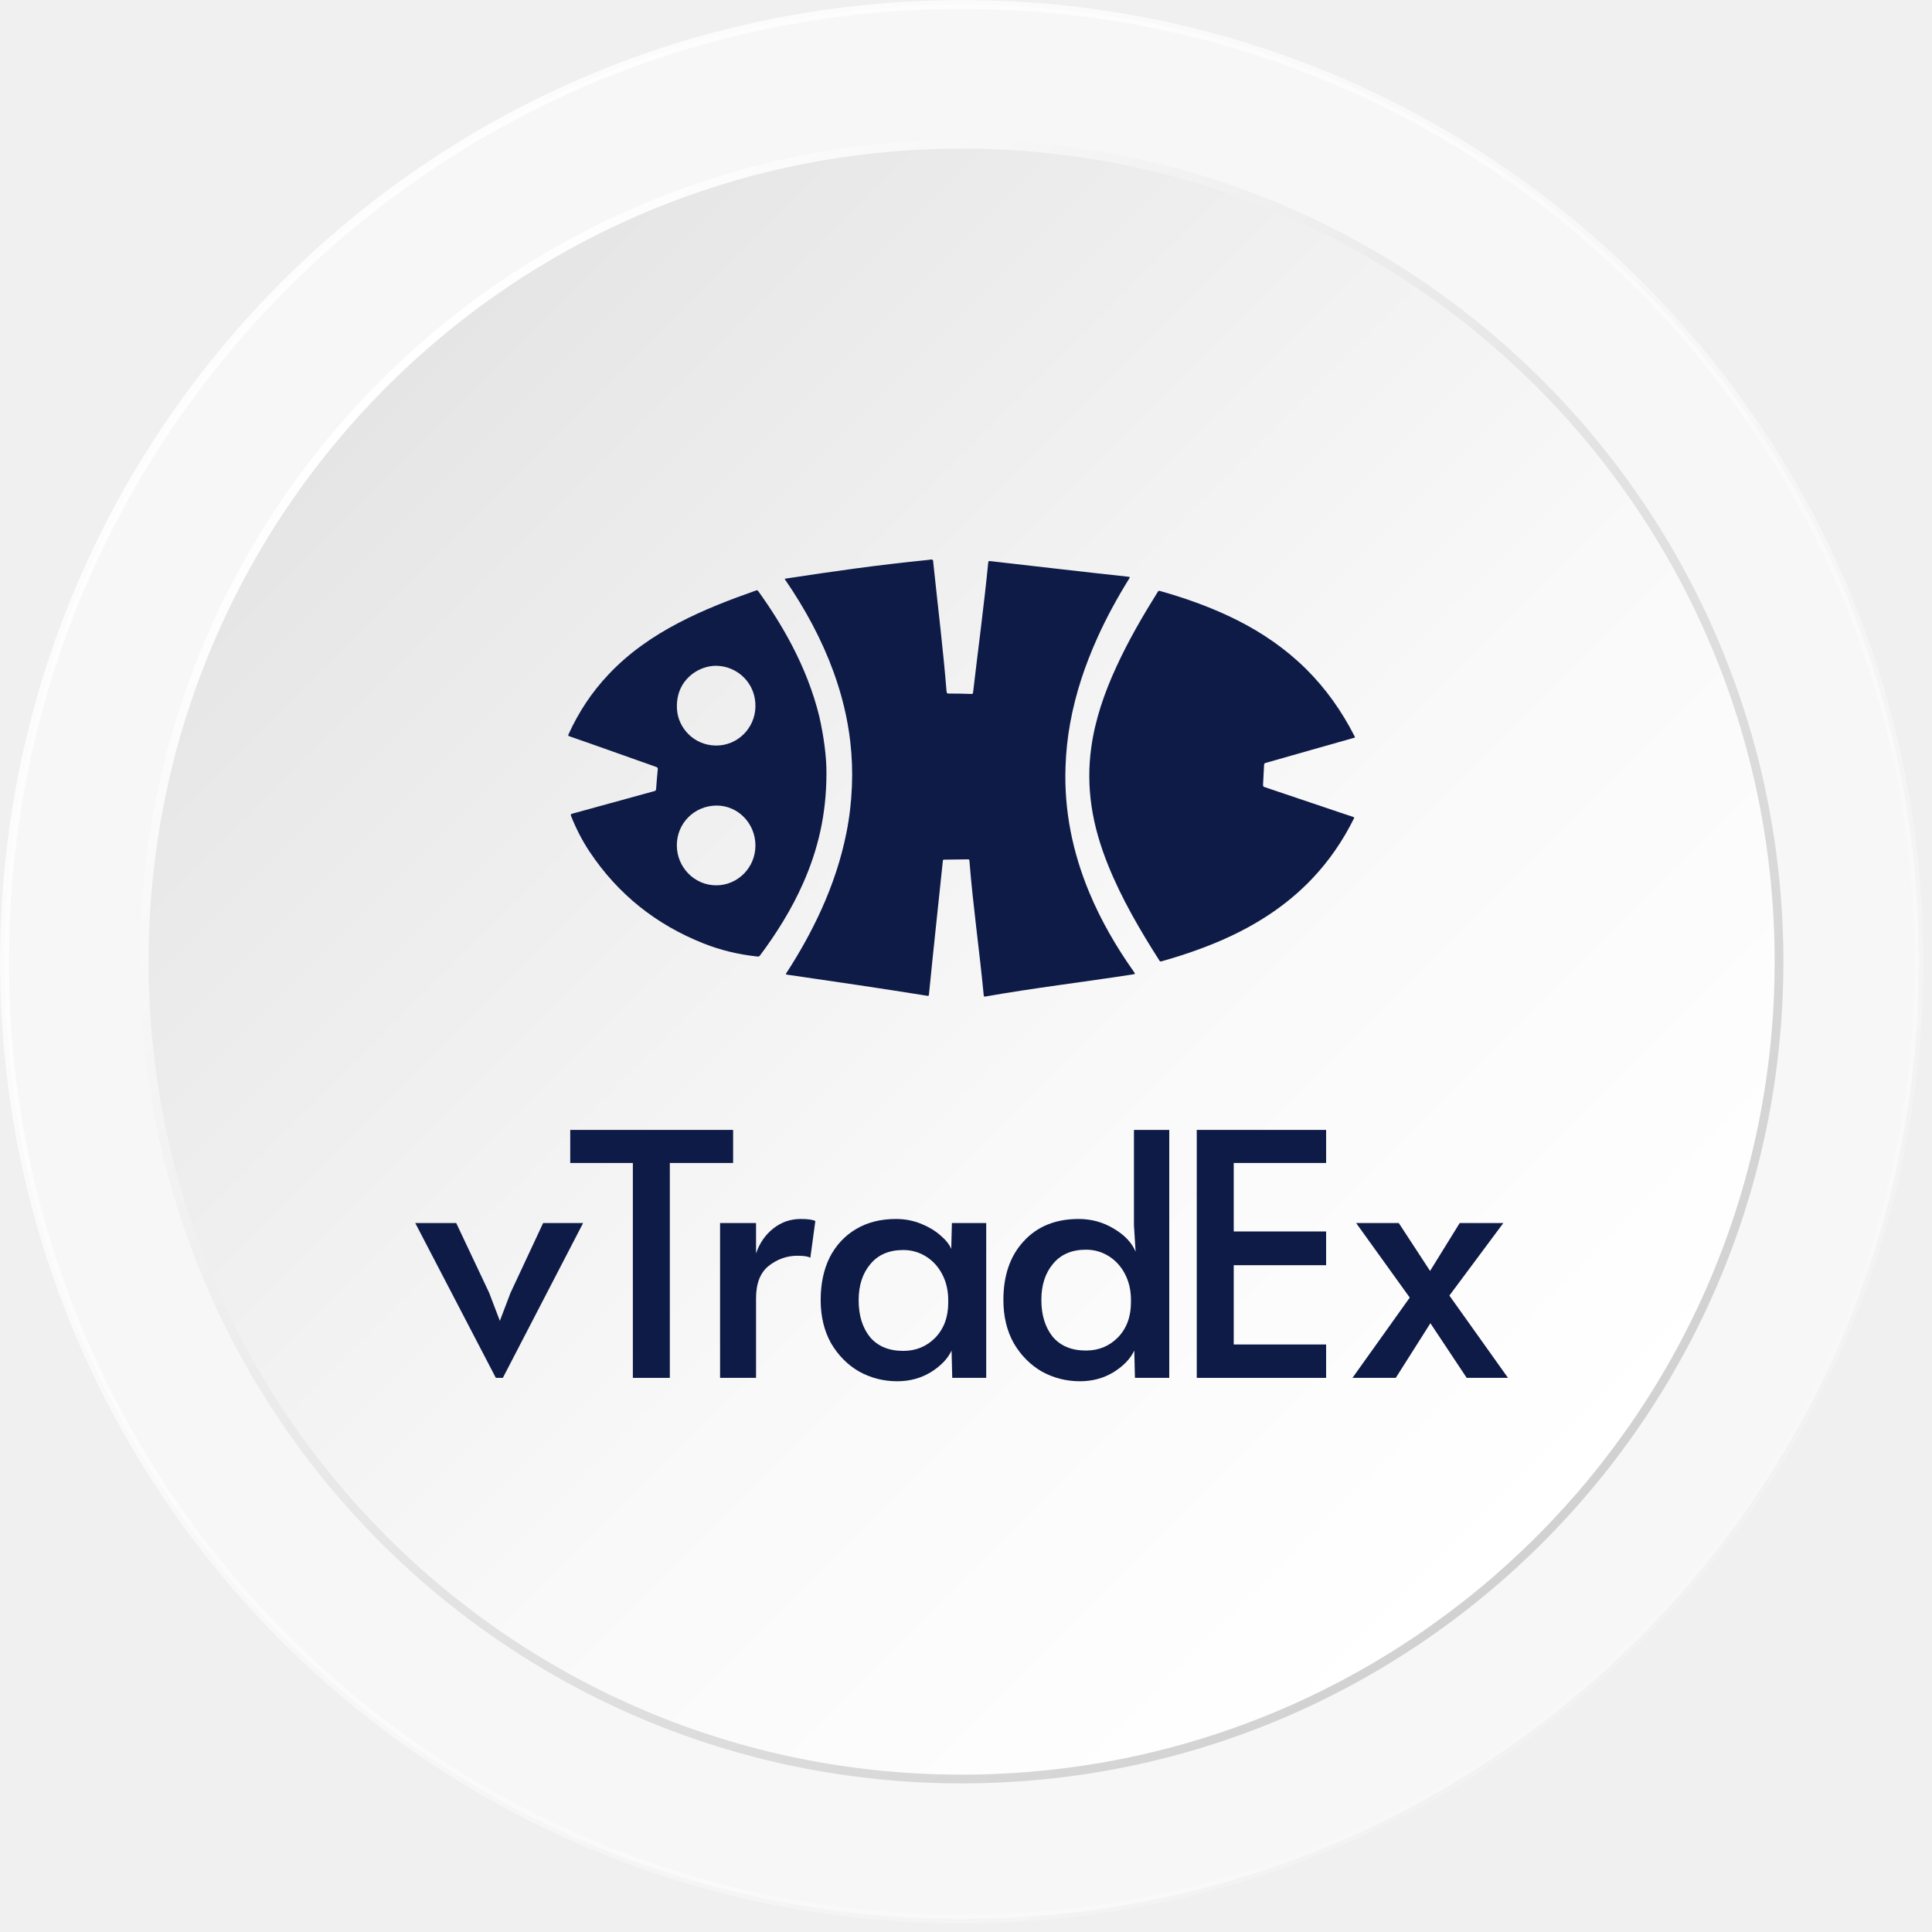
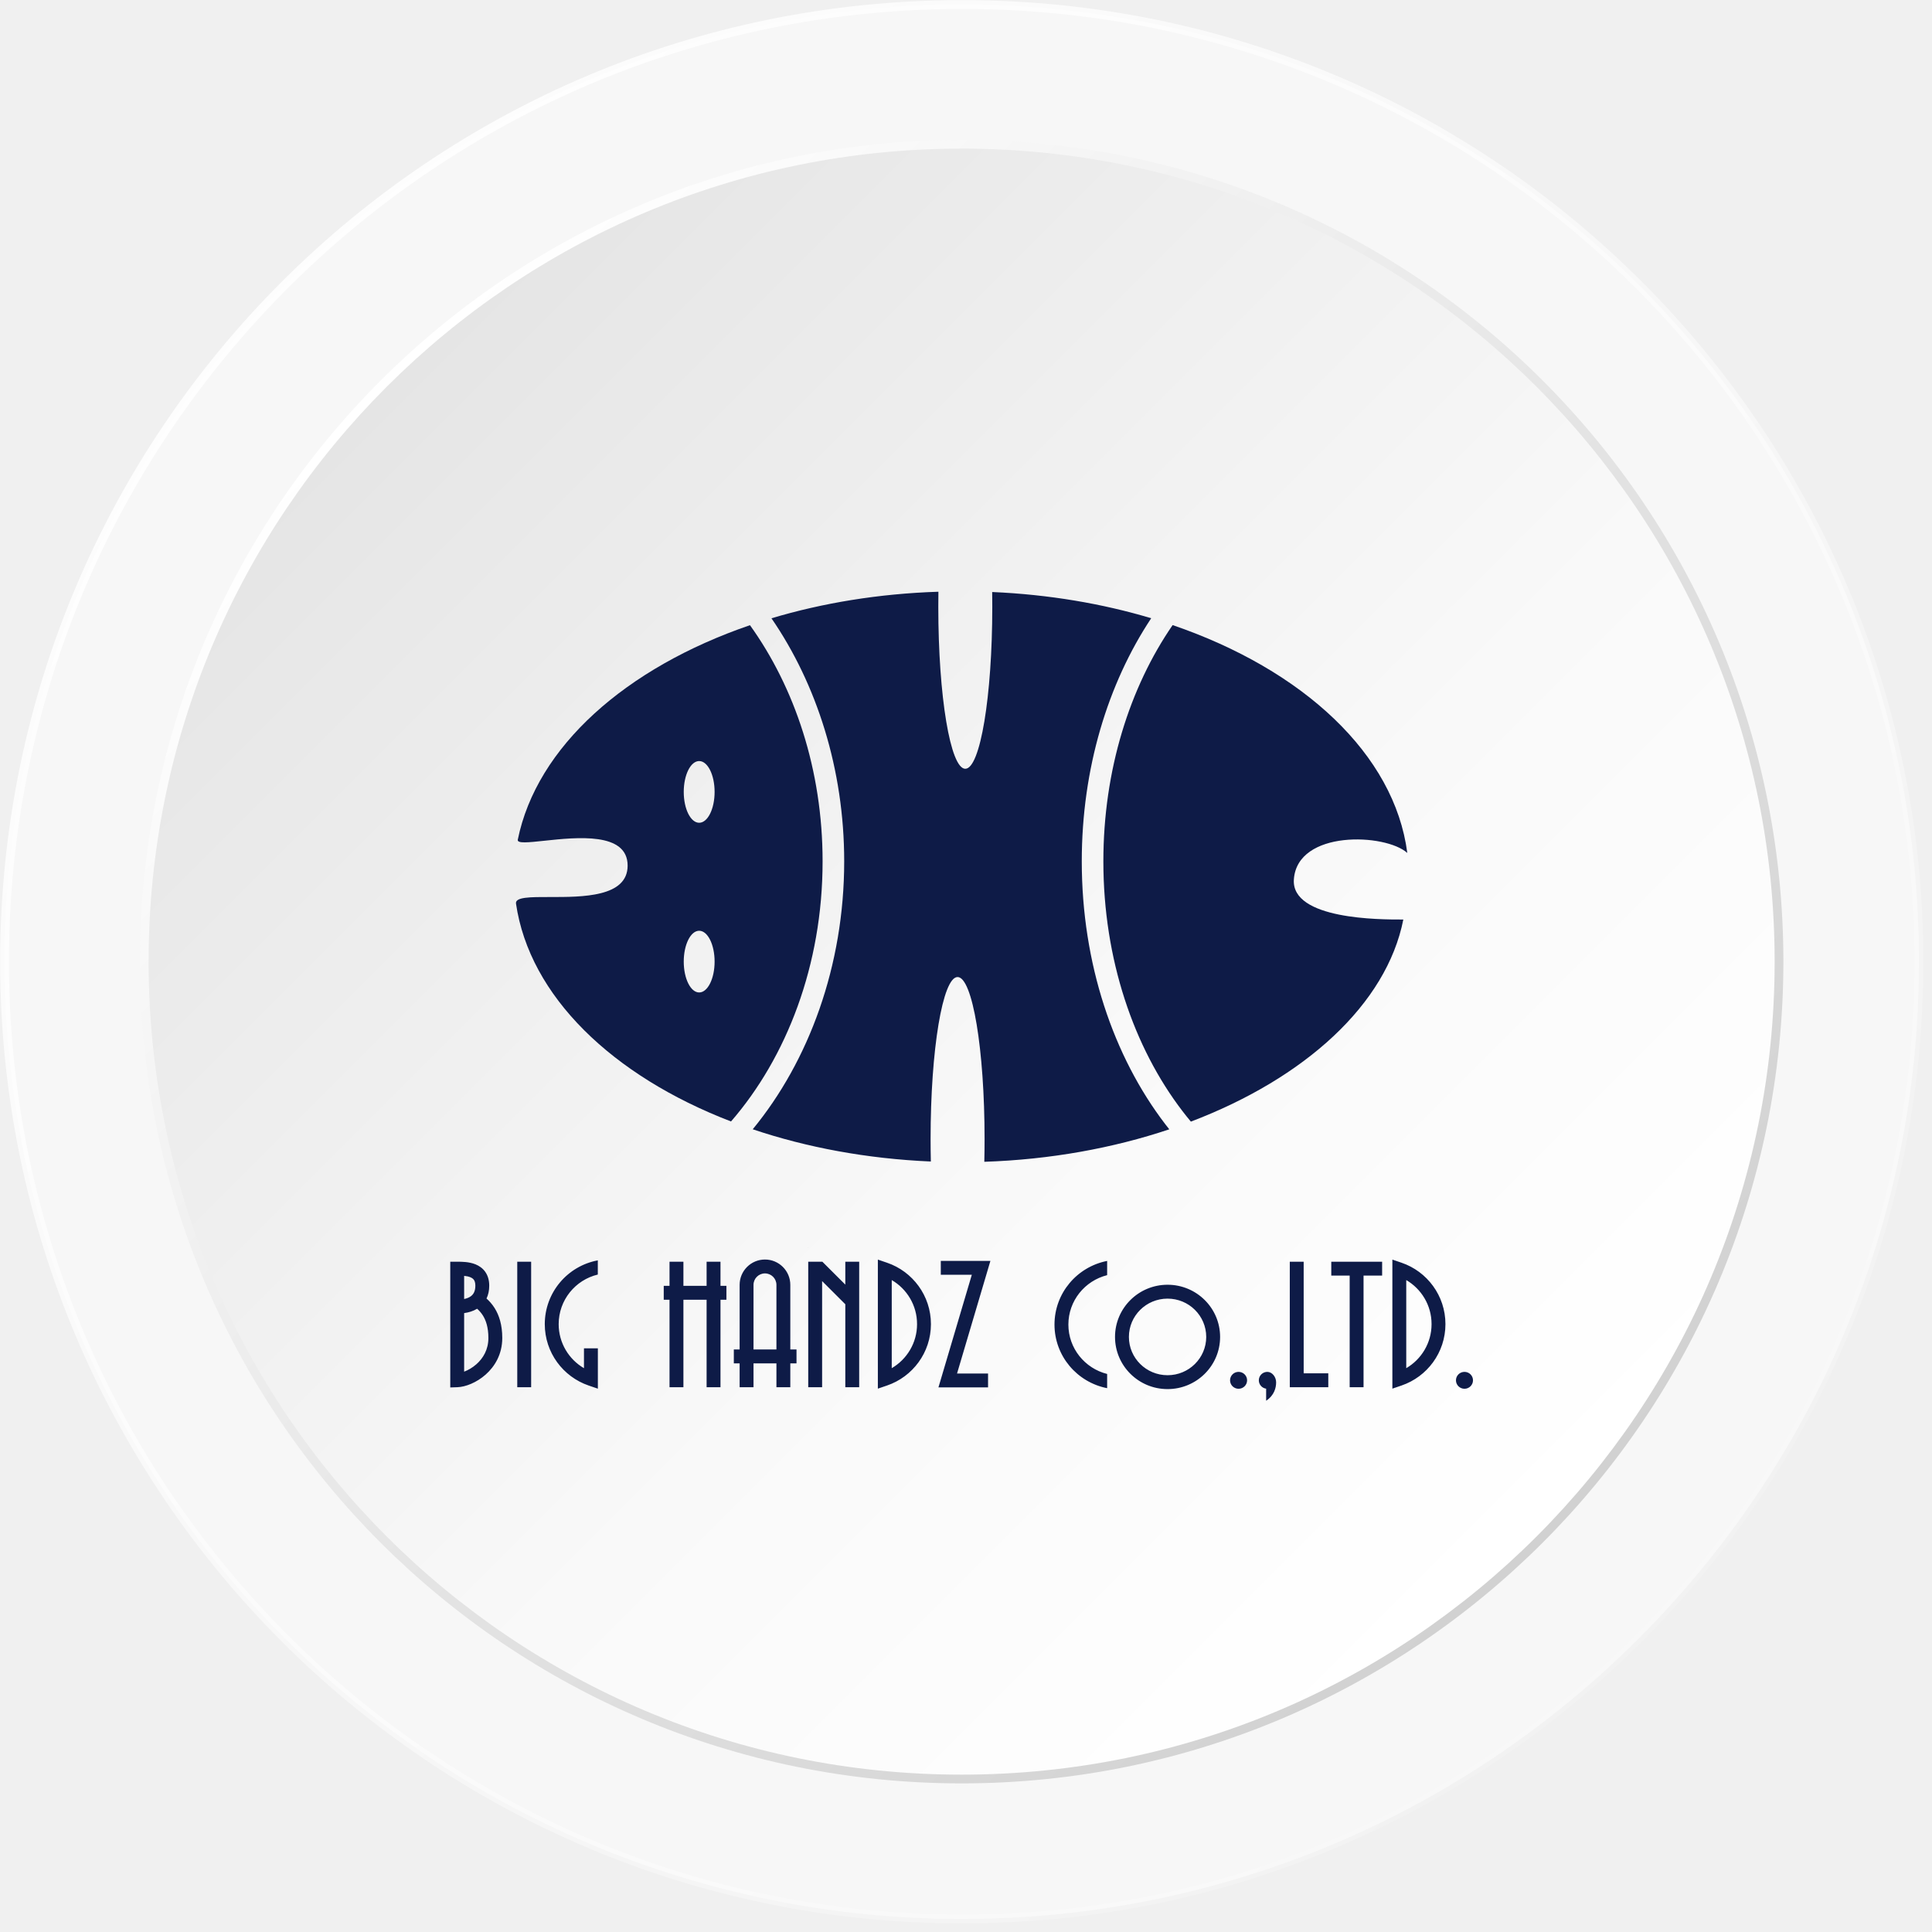
<svg xmlns="http://www.w3.org/2000/svg" width="221" height="221" viewBox="0 0 221 221" fill="none">
  <path d="M110.031 0.52L110.031 0.52C170.488 0.49 219.512 49.513 219.512 110.001C219.512 170.488 170.488 219.512 110.001 219.512C49.544 219.482 0.52 170.458 0.52 110.001C0.52 49.514 49.543 0.52 110.031 0.52Z" fill="white" fill-opacity="0.45" stroke="url(#paint0_linear_1085_60438)" stroke-width="1.008" />
  <path d="M204 110C204 161.906 161.906 204 110 204C58.094 204 16 161.906 16 110C16 58.094 58.094 16 110 16C161.936 16 204 58.094 204 110Z" fill="url(#paint1_linear_1085_60438)" />
  <path d="M203 110C203 161.367 161.367 203 110 203C58.633 203 17 161.367 17 110C17 58.633 58.633 17 110 17C161.367 17 203 58.633 203 110Z" fill="url(#paint2_linear_1085_60438)" />
-   <path d="M161.26 148.43L155.126 139.901H160.003L163.585 145.381L166.975 139.901H171.967L165.794 148.198L172.5 157.614H167.776L163.623 151.363L159.66 157.614H154.707L161.26 148.43Z" fill="#0E1B47" />
-   <path d="M136.897 129.25H151.693V133.032H141.126V140.866H151.693V144.725H141.126V153.794H151.693V157.614H136.897V129.25Z" fill="#0E1B47" />
-   <path d="M123.54 158C121.965 158 120.504 157.627 119.158 156.881C117.837 156.109 116.771 155.029 115.958 153.639C115.17 152.224 114.777 150.578 114.777 148.7C114.777 145.895 115.551 143.657 117.101 141.985C118.65 140.287 120.746 139.438 123.387 139.438C124.86 139.438 126.207 139.811 127.426 140.557C128.645 141.277 129.471 142.152 129.902 143.181L129.712 140.171V129.25H133.75V157.614H129.826L129.75 154.488C129.318 155.414 128.531 156.238 127.388 156.958C126.245 157.653 124.962 158 123.54 158ZM124.225 154.488C125.673 154.488 126.892 153.987 127.883 152.983C128.874 151.954 129.369 150.616 129.369 148.97V148.7C129.369 147.593 129.14 146.603 128.683 145.728C128.226 144.853 127.604 144.172 126.816 143.683C126.029 143.194 125.165 142.95 124.225 142.95C122.6 142.95 121.343 143.49 120.454 144.57C119.565 145.625 119.12 147.002 119.12 148.7C119.12 150.423 119.552 151.826 120.415 152.906C121.304 153.961 122.574 154.488 124.225 154.488Z" fill="#0E1B47" />
-   <path d="M102.639 158C101.064 158 99.604 157.627 98.258 156.881C96.937 156.109 95.87 155.028 95.057 153.639C94.27 152.224 93.876 150.578 93.876 148.7C93.876 146.847 94.219 145.226 94.905 143.837C95.616 142.448 96.619 141.367 97.915 140.596C99.21 139.824 100.734 139.438 102.487 139.438C103.503 139.438 104.455 139.618 105.344 139.978C106.233 140.338 106.983 140.788 107.592 141.329C108.202 141.843 108.608 142.358 108.811 142.872L108.888 139.901H112.812V157.614H108.926L108.849 154.488C108.418 155.414 107.63 156.238 106.487 156.958C105.344 157.653 104.062 158 102.639 158ZM103.325 154.527C104.773 154.527 105.992 154.025 106.983 153.022C107.973 151.993 108.468 150.655 108.468 149.008V148.738C108.468 147.632 108.24 146.641 107.783 145.767C107.325 144.892 106.703 144.21 105.916 143.721C105.128 143.233 104.265 142.988 103.325 142.988C101.699 142.988 100.442 143.528 99.553 144.609C98.664 145.664 98.22 147.04 98.22 148.738C98.22 150.462 98.651 151.864 99.515 152.945C100.404 153.999 101.674 154.527 103.325 154.527Z" fill="#0E1B47" />
-   <path d="M82.368 139.901H86.483V143.374C86.89 142.191 87.55 141.239 88.465 140.518C89.379 139.798 90.42 139.438 91.589 139.438C92.401 139.438 92.96 139.515 93.265 139.669L92.694 143.876C92.465 143.721 91.97 143.644 91.208 143.644C90.014 143.644 88.922 144.03 87.931 144.802C86.966 145.574 86.483 146.809 86.483 148.507V157.614H82.368V139.901Z" fill="#0E1B47" />
-   <path d="M72.392 133.032H65.229V129.25H83.86V133.032H76.621V157.614H72.392V133.032Z" fill="#0E1B47" />
-   <path d="M47.5 139.901H52.186L55.958 147.889L57.177 151.092L58.397 147.889L62.13 139.901H66.702L57.52 157.614H56.72L47.5 139.901Z" fill="#0E1B47" />
-   <path d="M89.778 66.2C95.441 65.337 100.074 64.665 106.261 64.04C106.419 64.024 106.565 63.962 106.667 64.034C106.767 64.103 106.746 64.252 106.761 64.398C107.353 70.037 107.885 74.27 108.277 79.105C108.296 79.317 108.386 79.335 108.54 79.335C109.399 79.335 110.259 79.348 111.118 79.381C111.245 79.381 111.29 79.353 111.308 79.216C111.885 74.258 112.555 69.304 113.045 64.337C113.063 64.199 113.099 64.171 113.235 64.181C118.471 64.775 123.759 65.4 129.065 65.971C129.273 65.989 129.264 66.035 129.165 66.191C127.808 68.375 126.577 70.624 125.519 72.974C124.117 76.086 123.04 79.298 122.425 82.667C122.118 84.337 121.937 86.035 121.883 87.733C121.711 92.736 122.697 97.509 124.605 102.098C125.944 105.311 127.681 108.303 129.68 111.13C129.78 111.273 129.83 111.344 129.812 111.387C129.795 111.429 129.711 111.442 129.544 111.47C123.935 112.337 118.291 113.007 112.701 113.994C112.583 114.012 112.547 113.994 112.529 113.865C112.041 108.725 111.298 103.613 110.892 98.463C110.883 98.353 110.856 98.298 110.729 98.298C109.815 98.317 108.911 98.326 107.997 98.335C107.898 98.335 107.861 98.372 107.852 98.473C107.323 103.573 106.763 108.671 106.26 113.774C106.245 113.936 106.166 113.923 106.082 113.909C100.759 113.054 95.422 112.271 90.086 111.497C89.851 111.461 89.851 111.461 89.978 111.268C91.497 108.927 92.854 106.495 94.003 103.943C95.251 101.162 96.219 98.28 96.816 95.288C97.169 93.534 97.377 91.754 97.449 89.964C97.522 88.248 97.459 86.531 97.26 84.824C96.943 82.079 96.282 79.427 95.342 76.838C93.985 73.121 92.112 69.679 89.887 66.42L89.778 66.255V66.2Z" fill="#0E1B47" />
-   <path d="M144.76 87.275C144.624 87.311 144.606 87.394 144.597 87.504C144.561 88.256 144.525 89.01 144.48 89.762C144.471 89.927 144.516 89.991 144.66 90.037C147.317 90.927 149.974 91.825 152.63 92.724L152.639 92.727C152.898 92.813 153.157 92.901 153.415 92.989L153.416 92.99C153.868 93.143 154.319 93.297 154.774 93.443C154.891 93.479 154.937 93.507 154.864 93.645C153.607 96.178 152.024 98.482 150.088 100.52C147.166 103.594 143.674 105.825 139.83 107.514C137.568 108.505 135.235 109.294 132.865 109.964C132.738 110.001 132.684 109.974 132.62 109.873C130.404 106.394 128.323 102.842 126.768 98.996C125.881 96.802 125.203 94.553 124.859 92.213C124.533 89.991 124.515 87.77 124.823 85.549C125.266 82.3 126.333 79.243 127.699 76.278C129.065 73.295 130.712 70.468 132.439 67.696C132.512 67.577 132.575 67.568 132.702 67.604C135.723 68.458 138.672 69.514 141.494 70.927C144.416 72.396 147.085 74.231 149.419 76.544C151.671 78.784 153.48 81.345 154.928 84.181C154.946 84.236 154.964 84.291 155 84.365C151.583 85.321 148.175 86.311 144.76 87.275Z" fill="#0E1B47" />
-   <path fill-rule="evenodd" clip-rule="evenodd" d="M94.537 88.422C94.537 93.167 93.569 97.188 91.868 101.034C90.556 103.998 88.856 106.724 86.929 109.304C86.839 109.423 86.748 109.423 86.631 109.414C84.523 109.193 82.469 108.707 80.497 107.927C75.088 105.788 70.701 102.319 67.444 97.426C66.594 96.15 65.897 94.783 65.327 93.351C65.255 93.177 65.282 93.121 65.463 93.076C68.593 92.222 71.723 91.359 74.844 90.496C74.988 90.46 75.043 90.404 75.052 90.248C75.106 89.505 75.169 88.752 75.242 88.009C75.26 87.844 75.215 87.788 75.07 87.734C71.754 86.564 68.436 85.365 65.119 84.218C64.993 84.172 64.975 84.126 65.029 84.007C66.187 81.455 67.707 79.151 69.633 77.123C71.967 74.654 74.708 72.763 77.693 71.212C80.525 69.734 83.492 68.596 86.495 67.54C86.623 67.491 86.674 67.551 86.734 67.623C86.741 67.632 86.749 67.641 86.757 67.65C88.168 69.615 89.462 71.661 90.593 73.818C91.941 76.407 93.017 79.096 93.714 81.942C94.238 84.246 94.546 86.568 94.537 88.422ZM81.882 85.283C84.342 85.31 86.359 83.328 86.413 80.849C86.477 78.188 84.396 76.205 81.954 76.159C79.9 76.122 77.232 77.802 77.44 81.134C77.567 83.218 79.312 85.246 81.882 85.283ZM86.413 96.719C86.413 94.195 84.432 92.148 81.981 92.148C79.439 92.148 77.413 94.168 77.422 96.71C77.431 99.225 79.448 101.272 81.927 101.272C84.405 101.272 86.413 99.234 86.413 96.719Z" fill="#0E1B47" />
+   <path d="M113.507 69.41C113.507 79.643 112.125 87.939 110.419 87.939C108.714 87.939 107.331 79.643 107.331 69.41C107.331 68.829 107.335 68.255 107.344 67.688C100.543 67.907 94.093 68.974 88.247 70.726C93.412 78.236 96.567 87.982 96.567 98.527C96.567 110.462 92.527 121.371 86.104 129.177C92.259 131.251 99.157 132.549 106.478 132.864C106.459 132.023 106.449 131.165 106.449 130.292C106.449 120.059 107.831 111.763 109.537 111.763C111.242 111.763 112.625 120.059 112.625 130.292C112.625 131.176 112.615 132.045 112.595 132.896C120.157 132.647 127.345 131.328 133.754 129.182C133.601 128.991 133.45 128.798 133.301 128.603C127.374 120.864 123.743 110.227 123.743 98.527C123.743 87.932 126.721 78.208 131.685 70.719C126.099 69.047 119.962 68.001 113.495 67.721C113.503 68.277 113.507 68.84 113.507 69.41Z" fill="#0E1B47" />
+   <path d="M136.222 128.301C149.253 123.346 158.608 114.883 160.525 105.183L160.354 105.183C157.932 105.186 147.688 105.202 148.004 100.601C148.395 94.897 158.492 95.326 160.979 97.568C159.515 86.269 149.034 76.603 134.136 71.504C129.228 78.629 126.213 88.099 126.213 98.527C126.213 109.732 129.693 119.83 135.262 127.1C135.576 127.51 135.896 127.91 136.222 128.301Z" fill="#0E1B47" />
+   <path fill-rule="evenodd" clip-rule="evenodd" d="M59.229 96.054C61.39 85.417 71.577 76.387 85.788 71.515C90.89 78.615 94.096 88.055 94.096 98.527C94.096 110.413 89.967 120.968 83.622 128.283C70.045 123.069 60.572 113.949 59.025 103.362C58.914 102.605 60.661 102.607 62.896 102.61C66.655 102.614 71.794 102.62 71.794 99.018C71.794 95.153 65.977 95.775 62.257 96.174C60.449 96.367 59.136 96.507 59.229 96.054ZM79.978 94.116C80.953 94.116 81.743 92.535 81.743 90.586C81.743 88.637 80.953 87.057 79.978 87.057C79.003 87.057 78.213 88.637 78.213 90.586C78.213 92.535 79.003 94.116 79.978 94.116ZM81.743 109.998C81.743 111.947 80.953 113.527 79.978 113.527C79.003 113.527 78.213 111.947 78.213 109.998C78.213 108.049 79.003 106.469 79.978 106.469C80.953 106.469 81.743 108.049 81.743 109.998Z" fill="#0E1B47" />
+   <path fill-rule="evenodd" clip-rule="evenodd" d="M92.453 142.713L92.478 142.738L92.453 142.738V142.713ZM92.453 144.326L94.069 144.326L96.694 146.947L96.694 145.121V144.327L98.282 144.327V145.121L98.282 157.887L98.282 158.681L96.694 158.681L96.694 157.887L96.694 149.192L94.041 146.543V157.888V158.682H92.453V157.888V144.628V144.326ZM86.193 146.975C86.193 146.251 86.78 145.664 87.504 145.664C88.228 145.664 88.815 146.251 88.815 146.975V154.364L86.193 154.364L86.193 146.975ZM90.403 146.975V154.364L91.112 154.364L91.112 155.953L90.403 155.953V157.887V158.681H88.815V157.887V155.953L86.193 155.953L86.193 157.887L86.193 158.681L84.605 158.681V157.887L84.605 155.953L83.942 155.953L83.942 154.364L84.605 154.364L84.605 146.975C84.605 145.374 85.903 144.076 87.504 144.076C89.105 144.076 90.403 145.374 90.403 146.975ZM52.299 144.328L51.505 144.328L51.505 145.122L51.505 149.463V157.887V158.709L52.326 158.681C53.262 158.649 54.522 158.147 55.545 157.245C56.594 156.319 57.454 154.917 57.454 153.051C57.454 151.546 57.094 150.451 56.585 149.637C56.291 149.168 55.959 148.811 55.652 148.536C55.857 148.111 55.963 147.619 55.963 147.069C55.963 146.449 55.81 145.916 55.507 145.486C55.206 145.059 54.801 144.794 54.4 144.63C53.658 144.327 52.809 144.327 52.34 144.328L52.299 144.328ZM53.093 150.205C53.626 150.131 54.135 149.975 54.578 149.706C54.808 149.91 55.037 150.158 55.239 150.48C55.575 151.016 55.866 151.814 55.866 153.051C55.866 154.382 55.266 155.373 54.494 156.054C54.033 156.461 53.532 156.738 53.093 156.904V150.205ZM53.873 148.267C53.684 148.411 53.424 148.525 53.093 148.594L53.093 145.944C53.346 145.968 53.588 146.014 53.799 146.1C53.994 146.18 54.123 146.28 54.209 146.401C54.291 146.518 54.375 146.716 54.375 147.069C54.375 147.702 54.16 148.051 53.873 148.267ZM60.757 145.122L60.757 144.328L59.169 144.328L59.169 145.122L59.169 157.887L59.169 158.681L60.757 158.681L60.757 157.887L60.757 145.122ZM78.175 144.328L78.175 145.122L78.175 147.088L80.828 147.088L80.828 145.122L80.828 144.328L82.416 144.328L82.416 145.122L82.416 147.088L83.095 147.088L83.095 148.677L82.416 148.677L82.416 157.887L82.416 158.681L80.828 158.681L80.828 157.887L80.828 148.677L78.175 148.677L78.175 157.887L78.175 158.681L76.586 158.681L76.586 157.887L76.586 148.677L75.925 148.677L75.925 147.088L76.586 147.088L76.586 145.122L76.586 144.328L78.175 144.328ZM149.126 145.122L149.126 144.328L147.538 144.328V145.122L147.538 157.887L147.538 158.681H148.332H151.148H151.943V157.093H151.148H149.127L149.126 145.122ZM154.387 145.916L154.387 157.887L154.387 158.681L155.975 158.681V157.887L155.975 145.916L157.307 145.916L158.101 145.916V144.328L157.307 144.328L155.975 144.328L153.078 144.328L152.284 144.328L152.284 145.916L153.078 145.916L154.387 145.916ZM107.65 157.683L107.347 158.703H108.411H112.229H113.023V157.115H112.229H109.475L112.99 145.253L113.292 144.233L112.229 144.233L108.411 144.233L107.617 144.233L107.617 145.821L108.411 145.821L111.165 145.821L107.65 157.683ZM68.383 144.172C64.932 144.808 62.317 147.833 62.317 151.468C62.317 154.727 64.419 157.493 67.338 158.49L68.389 158.849V157.738V155.031V154.237H66.8V155.031V156.507C65.069 155.495 63.906 153.617 63.906 151.468C63.906 148.713 65.816 146.405 68.383 145.795V144.172ZM100.418 145.194V144.084L101.469 144.443C104.388 145.439 106.489 148.206 106.489 151.465C106.489 154.724 104.388 157.491 101.469 158.487L100.418 158.846V157.736V155.029V145.194ZM104.901 151.465C104.901 149.316 103.738 147.437 102.006 146.426V155.029V156.504C103.738 155.492 104.901 153.614 104.901 151.465ZM159.272 144.084V145.194V155.029V157.736V158.846L160.323 158.487C163.242 157.491 165.343 154.724 165.343 151.465C165.343 148.206 163.242 145.439 160.323 144.443L159.272 144.084ZM160.86 146.426C162.592 147.437 163.755 149.316 163.755 151.465C163.755 153.614 162.592 155.492 160.86 156.504V155.029V146.426ZM120.623 151.515C120.623 155.124 123.216 158.124 126.645 158.793V157.167C124.093 156.527 122.211 154.235 122.211 151.515C122.211 148.795 124.093 146.503 126.645 145.863V144.236C123.216 144.905 120.623 147.905 120.623 151.515ZM133.556 148.549C131.108 148.549 129.134 150.516 129.134 152.93C129.134 155.343 131.108 157.31 133.556 157.31C136.005 157.31 137.979 155.343 137.979 152.93C137.979 150.516 136.005 148.549 133.556 148.549ZM127.546 152.93C127.546 149.627 130.243 146.961 133.556 146.961C136.87 146.961 139.567 149.627 139.567 152.93C139.567 156.232 136.87 158.898 133.556 158.898C130.243 158.898 127.546 156.232 127.546 152.93ZM141.679 158.86C142.218 158.86 142.654 158.427 142.654 157.893C142.654 157.359 142.218 156.927 141.679 156.927C141.141 156.927 140.705 157.359 140.705 157.893C140.705 158.427 141.141 158.86 141.679 158.86ZM168.495 157.893C168.495 158.427 168.059 158.86 167.521 158.86C166.983 158.86 166.546 158.427 166.546 157.893C166.546 157.359 166.983 156.927 167.521 156.927C168.059 156.927 168.495 157.359 168.495 157.893ZM144.833 160.229C145.769 159.609 145.975 158.745 145.975 158.121C145.975 157.497 145.509 156.927 144.971 156.927C144.433 156.927 143.996 157.359 143.996 157.893C143.996 158.381 144.36 158.784 144.833 158.851V160.229Z" fill="#0E1B47" />
  <defs>
    <linearGradient id="paint0_linear_1085_60438" x1="0.145" y1="0.146" x2="219.855" y2="219.856" gradientUnits="userSpaceOnUse">
      <stop stop-color="white" />
      <stop offset="1" stop-color="white" stop-opacity="0" />
    </linearGradient>
    <linearGradient id="paint1_linear_1085_60438" x1="43.536" y1="43.527" x2="176.477" y2="176.467" gradientUnits="userSpaceOnUse">
      <stop stop-color="white" />
      <stop offset="0.557" stop-color="#E3E3E3" />
      <stop offset="1" stop-color="#D1D1D1" />
    </linearGradient>
    <linearGradient id="paint2_linear_1085_60438" x1="44.242" y1="44.239" x2="175.757" y2="175.754" gradientUnits="userSpaceOnUse">
      <stop stop-color="#E5E5E5" />
      <stop offset="0.079" stop-color="#E8E8E8" />
      <stop offset="0.605" stop-color="#F9F9F9" />
      <stop offset="1" stop-color="white" />
    </linearGradient>
  </defs>
</svg>
